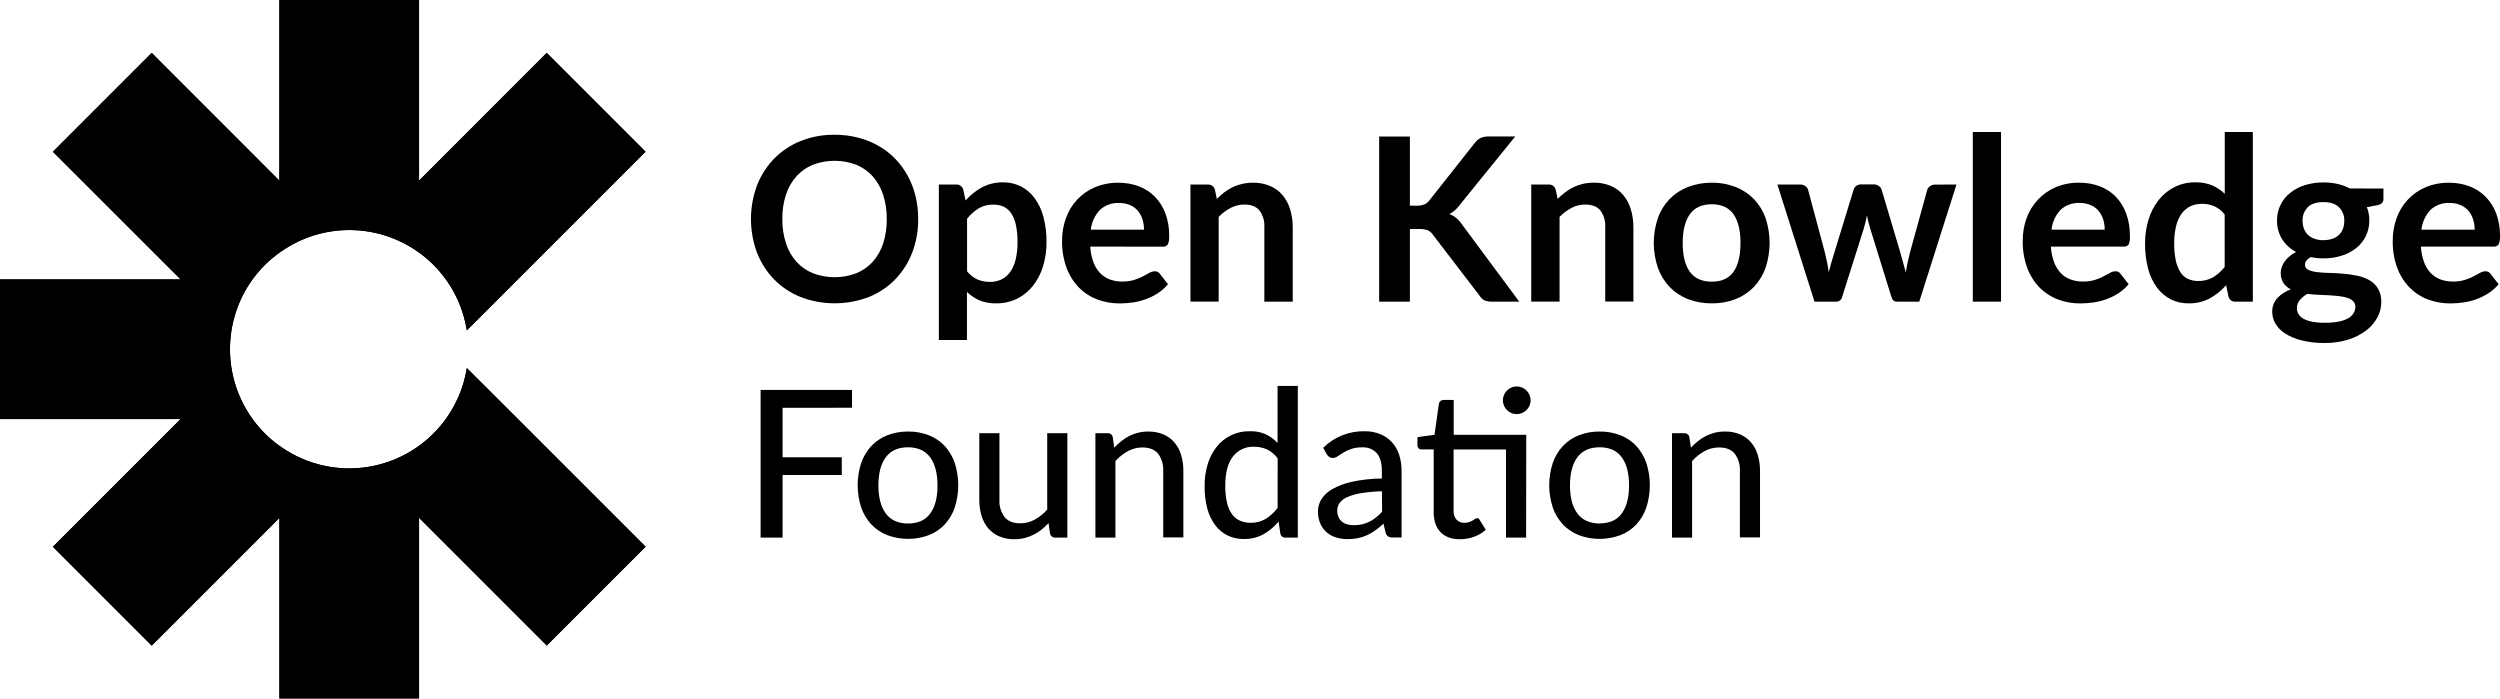
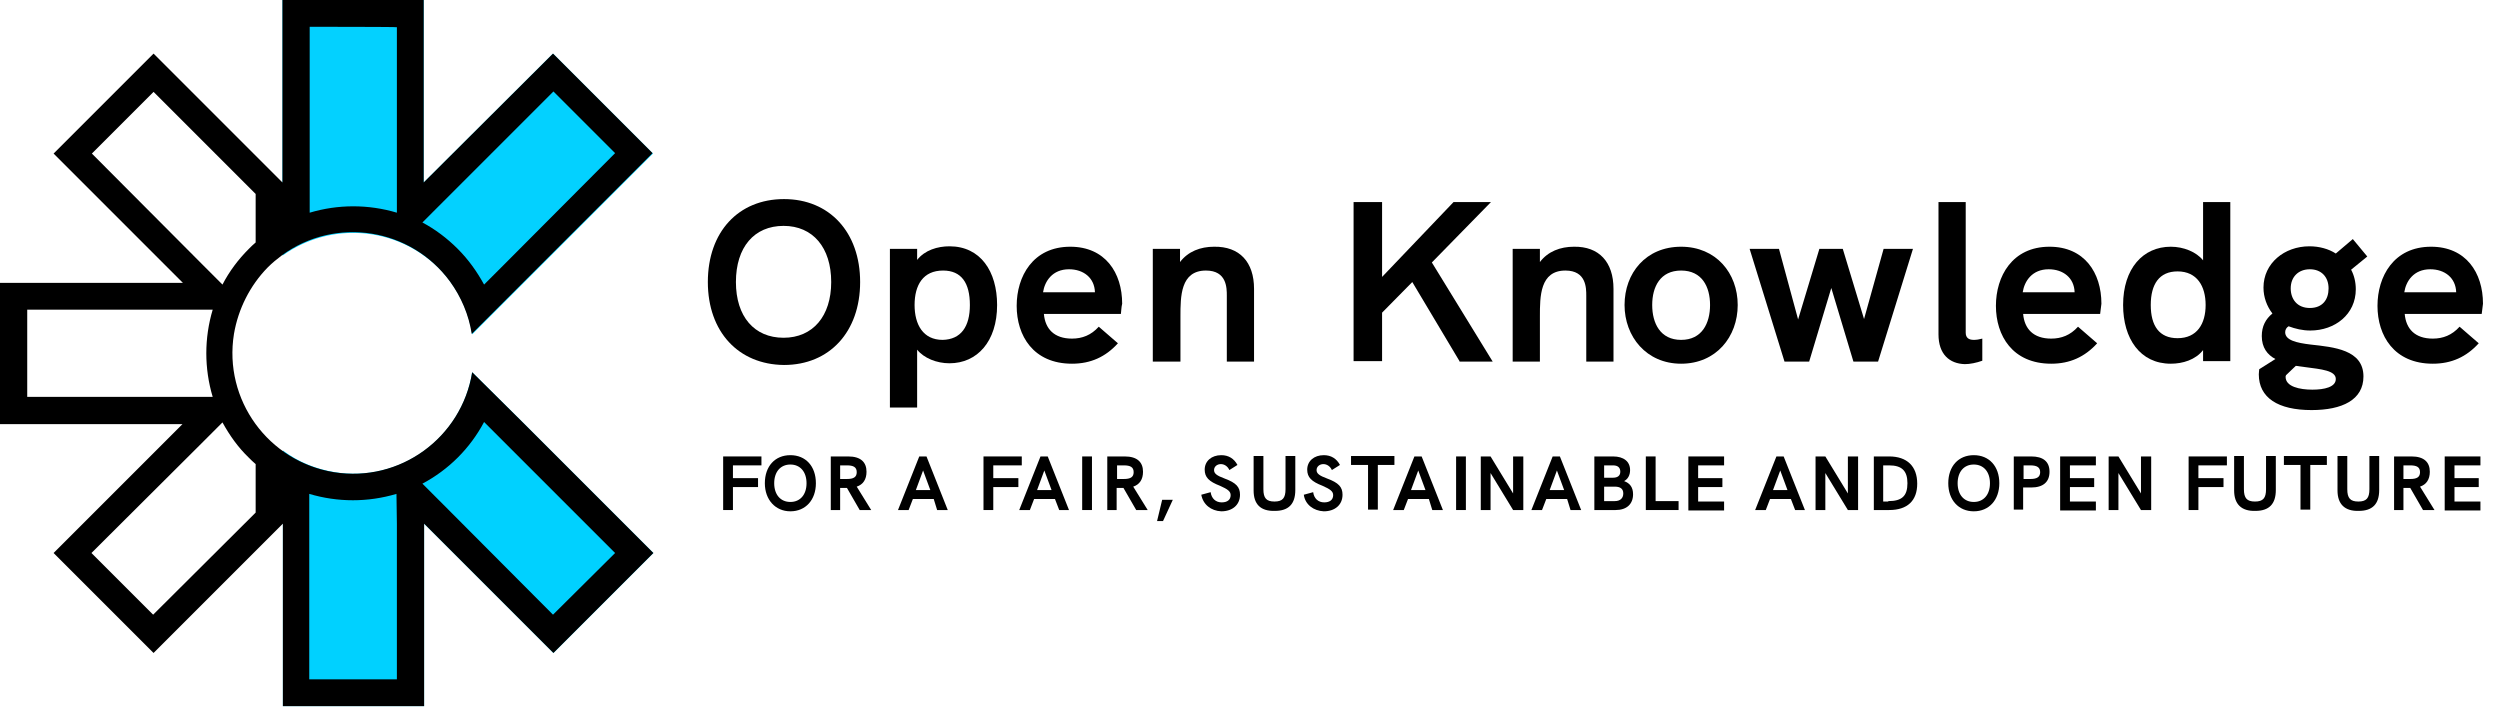
- <svg xmlns="http://www.w3.org/2000/svg" viewBox="0 0 936 261.49">
-   <path class="a" d="M162.31,99.18a44.43,44.43,0,0,1,12.47,24.52l19.1-19.1,47.81-47.81-37-37L156.89,67.62V0h-52.3V94.63A44.63,44.63,0,0,1,162.31,99.18Z" />
-   <path class="a" d="M174.78,137.8a44.53,44.53,0,0,1-70.18,29.06v94.63h52.29V193.88l47.82,47.81,37-37-47.82-47.82Z" />
-   <path class="b" d="M99.18,162.31a44.64,44.64,0,0,1,0-63.13,45.28,45.28,0,0,1,5.41-4.55v-27L56.79,19.8l-37,37L67.62,104.6H0v52.29H67.62L19.8,204.71l37,37,47.81-47.81v-27A44.59,44.59,0,0,1,99.18,162.31Z" />
-   <path class="c" d="M174.78,137.8a44.62,44.62,0,1,1-75.6-38.62,45.28,45.28,0,0,1,5.41-4.55,44.53,44.53,0,0,1,70.19,29.07l19.1-19.1,47.81-47.81-37-37L156.89,67.62V0h-52.3V67.62L56.79,19.8l-37,37L67.62,104.6H0v52.29H67.62L19.8,204.71l37,37,47.81-47.81v67.61h52.29V193.88l47.82,47.81,37-37-47.82-47.82ZM164,74.67l40.76-40.76,22.87,22.88L186.82,97.54l-7.75,7.76a54.3,54.3,0,0,0-9.71-13.17,55.15,55.15,0,0,0-13.15-9.72Zm-17-64.7v68.6a55,55,0,0,0-32.35,0V10Zm-113,46.82L56.79,33.91,94.62,71.75V89.81c-.88.77-1.71,1.54-2.49,2.32a54.92,54.92,0,0,0-9.73,13.15l-7.73-7.74ZM10,146.92V114.57H78.56a55,55,0,0,0,0,32.35H10Zm84.65,42.82L56.79,227.58,33.91,204.71,74.67,164l7.73-7.74a54.9,54.9,0,0,0,9.72,13.14c.79.79,1.62,1.56,2.5,2.33Zm52.3,4.14v57.64H114.57V182.88a55,55,0,0,0,32.35,0Zm57.79,33.7L164,186.82l-7.74-7.74a54.92,54.92,0,0,0,22.86-22.89l7.75,7.75,40.76,40.77Z" />
-   <path d="M343.77,82a34.68,34.68,0,0,1-2.24,12.59,29.68,29.68,0,0,1-6.35,10,28.82,28.82,0,0,1-9.87,6.6,35.78,35.78,0,0,1-25.61,0,29.1,29.1,0,0,1-9.89-6.6,29.77,29.77,0,0,1-6.39-10,36.17,36.17,0,0,1,0-25.17,29.68,29.68,0,0,1,6.39-10,29.1,29.1,0,0,1,9.89-6.6,33.37,33.37,0,0,1,12.79-2.37,34.48,34.48,0,0,1,8.84,1.09,30.57,30.57,0,0,1,7.61,3.08,28.09,28.09,0,0,1,6.22,4.82,29.52,29.52,0,0,1,4.68,6.35,31.22,31.22,0,0,1,2.93,7.61A36.18,36.18,0,0,1,343.77,82ZM332,82a28.37,28.37,0,0,0-1.37-9.12,19.57,19.57,0,0,0-3.89-6.86,16.74,16.74,0,0,0-6.13-4.32,22.86,22.86,0,0,0-16.29,0,16.82,16.82,0,0,0-6.15,4.32,19.3,19.3,0,0,0-3.91,6.86A28.1,28.1,0,0,0,292.91,82a28.12,28.12,0,0,0,1.37,9.13A19.12,19.12,0,0,0,298.19,98a16.86,16.86,0,0,0,6.15,4.29,22.86,22.86,0,0,0,16.29,0A16.79,16.79,0,0,0,326.76,98a19.39,19.39,0,0,0,3.89-6.84A28.39,28.39,0,0,0,332,82Z" />
-   <path d="M361.51,75.07a22.94,22.94,0,0,1,6.11-4.92,16.47,16.47,0,0,1,8-1.88,14.35,14.35,0,0,1,6.56,1.5,14.61,14.61,0,0,1,5.13,4.34,20.89,20.89,0,0,1,3.33,7,35.47,35.47,0,0,1,1.18,9.56,30.14,30.14,0,0,1-1.33,9.1,22.11,22.11,0,0,1-3.78,7.27,17.6,17.6,0,0,1-5.94,4.81,17.39,17.39,0,0,1-7.8,1.73,15.67,15.67,0,0,1-6.29-1.14,15.21,15.21,0,0,1-4.65-3.14v18H351.51V69.08H358A2.58,2.58,0,0,1,360.65,71Zm.56,26.5a10.4,10.4,0,0,0,3.91,3.08,11.77,11.77,0,0,0,4.59.89,10.2,10.2,0,0,0,4.32-.89,8.57,8.57,0,0,0,3.27-2.74,13.43,13.43,0,0,0,2.07-4.64,26.19,26.19,0,0,0,.73-6.6,29.48,29.48,0,0,0-.62-6.52,12.72,12.72,0,0,0-1.78-4.34,7.07,7.07,0,0,0-2.8-2.44,8.74,8.74,0,0,0-3.74-.76,10.65,10.65,0,0,0-5.6,1.39,16.7,16.7,0,0,0-4.35,3.91Z" />
-   <path d="M408.18,92.33a21,21,0,0,0,1.2,5.84,11.91,11.91,0,0,0,2.48,4.06,9.62,9.62,0,0,0,3.65,2.39,13.21,13.21,0,0,0,4.68.79,14.52,14.52,0,0,0,4.43-.6,19.58,19.58,0,0,0,3.25-1.32q1.38-.72,2.43-1.32a4.1,4.1,0,0,1,2-.6,2.17,2.17,0,0,1,2,1l3,3.85a17.54,17.54,0,0,1-3.93,3.44,22.52,22.52,0,0,1-4.55,2.22,24.67,24.67,0,0,1-4.83,1.18,35.93,35.93,0,0,1-4.77.34,23.42,23.42,0,0,1-8.5-1.52,19.07,19.07,0,0,1-6.84-4.49,21,21,0,0,1-4.57-7.35,28.45,28.45,0,0,1-1.67-10.15,24.22,24.22,0,0,1,1.45-8.44,20.25,20.25,0,0,1,4.17-6.88,19.52,19.52,0,0,1,6.63-4.64,21.75,21.75,0,0,1,8.82-1.71,21.49,21.49,0,0,1,7.65,1.32,16.81,16.81,0,0,1,6,3.87,18,18,0,0,1,3.95,6.24,23.16,23.16,0,0,1,1.43,8.44,6.87,6.87,0,0,1-.51,3.23,2.11,2.11,0,0,1-2,.83ZM428.32,86a12.85,12.85,0,0,0-.58-3.87A9.38,9.38,0,0,0,426,78.91a8,8,0,0,0-2.93-2.15A10,10,0,0,0,419,76a9.76,9.76,0,0,0-7.2,2.61A12.77,12.77,0,0,0,408.4,86Z" />
-   <path d="M455.58,74.47a31,31,0,0,1,2.8-2.46,18.7,18.7,0,0,1,3.12-1.92,17.25,17.25,0,0,1,7.63-1.69,15.73,15.73,0,0,1,6.37,1.22A12.57,12.57,0,0,1,480.14,73,15,15,0,0,1,483,78.29a22.45,22.45,0,0,1,1,6.74v27.91H473.37V85a9.46,9.46,0,0,0-1.84-6.22q-1.84-2.2-5.6-2.2a11,11,0,0,0-5.13,1.24,18.14,18.14,0,0,0-4.53,3.37v31.72H445.71V69.08h6.46A2.6,2.6,0,0,1,454.86,71Z" />
-   <path d="M527.86,77h2.69a6.93,6.93,0,0,0,2.69-.45,4.38,4.38,0,0,0,1.84-1.43l17.06-21.58a6.14,6.14,0,0,1,2.24-1.9,7.1,7.1,0,0,1,3-.54h9.92L546.45,76.82a11.4,11.4,0,0,1-3.8,3.33,8.71,8.71,0,0,1,2.54,1.44A10.94,10.94,0,0,1,547.35,84l21.46,28.94H558.68a6.38,6.38,0,0,1-3.06-.58,4.88,4.88,0,0,1-1.69-1.69L536.45,87.85a4.65,4.65,0,0,0-1.88-1.63,8,8,0,0,0-3.08-.47h-3.63v27.19h-11.5V51.13h11.5Z" />
-   <path d="M583.17,74.47A28.48,28.48,0,0,1,586,72a17.92,17.92,0,0,1,3.12-1.92,17.24,17.24,0,0,1,3.52-1.24,17.67,17.67,0,0,1,4.11-.45,15.72,15.72,0,0,1,6.36,1.22A12.48,12.48,0,0,1,607.72,73a15,15,0,0,1,2.82,5.25,22.45,22.45,0,0,1,1,6.74v27.91H601V85a9.46,9.46,0,0,0-1.84-6.22c-1.23-1.47-3.09-2.2-5.6-2.2a11,11,0,0,0-5.13,1.24,18.51,18.51,0,0,0-4.53,3.37v31.72H573.29V69.08h6.46A2.59,2.59,0,0,1,582.44,71Z" />
-   <path d="M640.91,68.4A24,24,0,0,1,649.78,70a19.57,19.57,0,0,1,6.84,4.49A19.86,19.86,0,0,1,661,81.56a29.37,29.37,0,0,1,0,18.77,20.34,20.34,0,0,1-4.38,7.14,19.39,19.39,0,0,1-6.84,4.53,24,24,0,0,1-8.87,1.58A24.27,24.27,0,0,1,632,112a19.21,19.21,0,0,1-6.86-4.53,20.24,20.24,0,0,1-4.4-7.14,28.84,28.84,0,0,1,0-18.77,19.76,19.76,0,0,1,4.4-7.09A19.38,19.38,0,0,1,632,70,24.27,24.27,0,0,1,640.91,68.4Zm0,37.06q5.48,0,8.1-3.68T651.64,91q0-7.1-2.63-10.81t-8.1-3.72c-3.7,0-6.45,1.24-8.23,3.74S630,86.31,630,91s.89,8.29,2.67,10.75S637.21,105.46,640.91,105.46Z" />
-   <path d="M732.51,69.08l-13.94,43.86h-8.46c-1,0-1.64-.63-2-1.88l-7.86-25.35c-.26-.86-.49-1.7-.71-2.54s-.39-1.69-.53-2.55c-.17.86-.37,1.72-.58,2.59s-.45,1.73-.7,2.59l-8,25.26a2.22,2.22,0,0,1-2.26,1.88h-8.12l-13.9-43.86h8.42a3.41,3.41,0,0,1,2,.56,2.59,2.59,0,0,1,1.07,1.41l6.28,23.42c.32,1.28.59,2.54.84,3.76s.44,2.45.62,3.68c.31-1.23.64-2.45,1-3.68s.73-2.48,1.13-3.76L694,71a2.66,2.66,0,0,1,1-1.41,3,3,0,0,1,1.82-.55h4.66a3.23,3.23,0,0,1,1.9.55A2.6,2.6,0,0,1,704.47,71l7,23.51q.56,1.92,1.05,3.78c.32,1.24.64,2.48,1,3.7a71.57,71.57,0,0,1,1.58-7.48l6.45-23.42a2.91,2.91,0,0,1,1.07-1.41,3.09,3.09,0,0,1,1.84-.56Z" />
-   <path d="M749.18,49.42v63.52H738.62V49.42Z" />
-   <path d="M767.85,92.33a20.62,20.62,0,0,0,1.2,5.84,11.91,11.91,0,0,0,2.48,4.06,9.54,9.54,0,0,0,3.65,2.39,13.21,13.21,0,0,0,4.68.79,14.52,14.52,0,0,0,4.43-.6,19.11,19.11,0,0,0,3.24-1.32c.93-.48,1.74-.92,2.44-1.32a4.1,4.1,0,0,1,2-.6,2.19,2.19,0,0,1,2,1l3,3.85a18,18,0,0,1-3.93,3.44,22.52,22.52,0,0,1-4.55,2.22,24.67,24.67,0,0,1-4.83,1.18,35.93,35.93,0,0,1-4.77.34,23.42,23.42,0,0,1-8.5-1.52,19,19,0,0,1-6.84-4.49,21.16,21.16,0,0,1-4.58-7.35,28.46,28.46,0,0,1-1.66-10.15,24.22,24.22,0,0,1,1.45-8.44A20.25,20.25,0,0,1,763,74.75a19.57,19.57,0,0,1,6.62-4.64,21.84,21.84,0,0,1,8.83-1.71,21.56,21.56,0,0,1,7.65,1.32,16.9,16.9,0,0,1,6,3.87A18,18,0,0,1,796,79.83a23.37,23.37,0,0,1,1.43,8.44A6.87,6.87,0,0,1,797,91.5a2.12,2.12,0,0,1-2,.83ZM788,86a12.85,12.85,0,0,0-.57-3.87,9.56,9.56,0,0,0-1.73-3.19,8,8,0,0,0-2.93-2.15,10,10,0,0,0-4.13-.8,9.76,9.76,0,0,0-7.2,2.61,12.77,12.77,0,0,0-3.35,7.4Z" />
-   <path d="M843.46,49.42v63.52H837a2.49,2.49,0,0,1-2.65-1.93l-.9-4.23a22.24,22.24,0,0,1-6.09,4.92,16.49,16.49,0,0,1-8,1.88,14.51,14.51,0,0,1-6.59-1.5,14.69,14.69,0,0,1-5.15-4.34,20.59,20.59,0,0,1-3.33-7,35.6,35.6,0,0,1-1.18-9.57,30,30,0,0,1,1.33-9.06,22.06,22.06,0,0,1,3.8-7.27A18,18,0,0,1,814.18,70,17.21,17.21,0,0,1,822,68.27a15.67,15.67,0,0,1,6.29,1.15,16.1,16.1,0,0,1,4.66,3.13V49.42ZM832.91,80.28A10.5,10.5,0,0,0,829,77.2a11.65,11.65,0,0,0-4.55-.89,10.19,10.19,0,0,0-4.31.89,8.76,8.76,0,0,0-3.3,2.72,13,13,0,0,0-2.09,4.61,26.75,26.75,0,0,0-.73,6.61,29.54,29.54,0,0,0,.62,6.52,13,13,0,0,0,1.78,4.36,6.8,6.8,0,0,0,2.82,2.43,9,9,0,0,0,3.72.75,10.74,10.74,0,0,0,5.6-1.37,16.8,16.8,0,0,0,4.36-3.89Z" />
-   <path d="M892.36,70.58v3.93c0,1.26-.76,2-2.27,2.31l-3.93.73a13.29,13.29,0,0,1,.9,5,12.9,12.9,0,0,1-4.92,10.35,17,17,0,0,1-5.45,2.84,22.08,22.08,0,0,1-6.77,1,24.82,24.82,0,0,1-2.48-.12c-.8-.09-1.58-.2-2.35-.35C863.72,97.05,863,98,863,99a2,2,0,0,0,1.21,2,10.14,10.14,0,0,0,3.23.87,45.07,45.07,0,0,0,4.58.32c1.71,0,3.46.14,5.25.28a42.69,42.69,0,0,1,5.26.75,15.51,15.51,0,0,1,4.57,1.69,9,9,0,0,1,3.23,3.14,9.66,9.66,0,0,1,1.22,5.11,12,12,0,0,1-1.43,5.64,15.21,15.21,0,0,1-4.15,4.87,21.5,21.5,0,0,1-6.67,3.44,28.59,28.59,0,0,1-9,1.31,34,34,0,0,1-8.64-1,20.43,20.43,0,0,1-6.11-2.56,11,11,0,0,1-3.63-3.7,8.64,8.64,0,0,1-1.2-4.36,7.43,7.43,0,0,1,1.86-5.15,12.91,12.91,0,0,1,5.11-3.31,7.39,7.39,0,0,1-2.78-2.39,6.8,6.8,0,0,1-1-3.94,6,6,0,0,1,.37-2,8.65,8.65,0,0,1,1.06-2.07A10.69,10.69,0,0,1,857.14,96a12.07,12.07,0,0,1,2.52-1.65,13.87,13.87,0,0,1-5.24-4.79,12.84,12.84,0,0,1-1.9-7,12.92,12.92,0,0,1,4.94-10.36A16.44,16.44,0,0,1,863,69.3a23.3,23.3,0,0,1,6.95-1,23.59,23.59,0,0,1,5.3.58,18.37,18.37,0,0,1,4.53,1.69ZM881.84,114.9a2.89,2.89,0,0,0-.77-2.09,5.06,5.06,0,0,0-2.09-1.26,15.28,15.28,0,0,0-3.1-.66c-1.18-.15-2.44-.25-3.76-.33l-4.1-.19c-1.41-.06-2.79-.17-4.13-.34a10,10,0,0,0-2.84,2.31,4.68,4.68,0,0,0-1.09,3.08,4.21,4.21,0,0,0,.58,2.15,4.82,4.82,0,0,0,1.83,1.74,11,11,0,0,0,3.27,1.13,25.43,25.43,0,0,0,4.92.4,25.86,25.86,0,0,0,5.09-.44,12.42,12.42,0,0,0,3.52-1.24,5.34,5.34,0,0,0,2-1.89A4.53,4.53,0,0,0,881.84,114.9Zm-11.92-25a10.07,10.07,0,0,0,3.42-.53,6.69,6.69,0,0,0,2.41-1.48,6.08,6.08,0,0,0,1.46-2.26,8.5,8.5,0,0,0,.49-2.91,6.87,6.87,0,0,0-2-5.15c-1.29-1.27-3.24-1.9-5.83-1.9s-4.54.63-5.84,1.9a6.91,6.91,0,0,0-1.94,5.15,8.07,8.07,0,0,0,.49,2.86,6.26,6.26,0,0,0,1.45,2.29,6.63,6.63,0,0,0,2.44,1.5A10.11,10.11,0,0,0,869.92,89.94Z" />
-   <path d="M906.38,92.33a20.62,20.62,0,0,0,1.2,5.84,11.76,11.76,0,0,0,2.48,4.06,9.54,9.54,0,0,0,3.65,2.39,13.21,13.21,0,0,0,4.68.79,14.45,14.45,0,0,0,4.42-.6,19.23,19.23,0,0,0,3.25-1.32c.93-.48,1.74-.92,2.44-1.32a4.07,4.07,0,0,1,2-.6,2.19,2.19,0,0,1,2,1l3,3.85a18,18,0,0,1-3.93,3.44,22.78,22.78,0,0,1-4.55,2.22,25,25,0,0,1-4.84,1.18,35.66,35.66,0,0,1-4.76.34,23.51,23.51,0,0,1-8.51-1.52,18.94,18.94,0,0,1-6.83-4.49,21,21,0,0,1-4.58-7.35,28.46,28.46,0,0,1-1.66-10.15,24.22,24.22,0,0,1,1.45-8.44,20.09,20.09,0,0,1,4.17-6.88,19.47,19.47,0,0,1,6.62-4.64,21.84,21.84,0,0,1,8.83-1.71,21.56,21.56,0,0,1,7.65,1.32,16.85,16.85,0,0,1,6,3.87,18.11,18.11,0,0,1,4,6.24A23.37,23.37,0,0,1,936,88.27a6.87,6.87,0,0,1-.51,3.23,2.13,2.13,0,0,1-2,.83ZM926.51,86a12.54,12.54,0,0,0-.58-3.87,9.21,9.21,0,0,0-1.73-3.19,8,8,0,0,0-2.92-2.15,10,10,0,0,0-4.13-.8,9.76,9.76,0,0,0-7.2,2.61,12.84,12.84,0,0,0-3.36,7.4Z" />
-   <path d="M293,152.69v18.5h22.16v6.65H293v23.43h-8.23V146H319v6.66Z" />
-   <path d="M340,161.57a20.59,20.59,0,0,1,7.79,1.41,16.23,16.23,0,0,1,5.92,4,18,18,0,0,1,3.75,6.35,27.2,27.2,0,0,1,0,16.68,17.73,17.73,0,0,1-3.75,6.34,16.21,16.21,0,0,1-5.92,4,22.33,22.33,0,0,1-15.62,0,16.37,16.37,0,0,1-5.94-4,17.81,17.81,0,0,1-3.79-6.34,26.81,26.81,0,0,1,0-16.68,18.12,18.12,0,0,1,3.79-6.35,16.39,16.39,0,0,1,5.94-4A20.69,20.69,0,0,1,340,161.57ZM340,196q5.53,0,8.27-3.73t2.73-10.5q0-6.78-2.73-10.52T340,167.46c-3.75,0-6.53,1.25-8.37,3.75s-2.75,6-2.75,10.52.92,8,2.75,10.5S336.25,196,340,196Z" />
-   <path d="M399.62,162.19v39.08h-4.5a1.92,1.92,0,0,1-2-1.5l-.54-3.92a29,29,0,0,1-2.65,2.46,16.54,16.54,0,0,1-3,1.9,16,16,0,0,1-3.35,1.23,15.43,15.43,0,0,1-3.81.45,13.89,13.89,0,0,1-5.67-1.08,11.32,11.32,0,0,1-4.1-3,13.05,13.05,0,0,1-2.5-4.68,20.13,20.13,0,0,1-.85-6V162.19h7.54v24.88a9.9,9.9,0,0,0,1.93,6.52c1.28,1.56,3.24,2.33,5.88,2.33a11.07,11.07,0,0,0,5.39-1.36,18.43,18.43,0,0,0,4.69-3.75V162.19Z" />
-   <path d="M417.16,167.61a25.5,25.5,0,0,1,2.66-2.46,16.44,16.44,0,0,1,2.94-1.91,16.27,16.27,0,0,1,3.35-1.23,16.07,16.07,0,0,1,3.82-.44,13.94,13.94,0,0,1,5.68,1.08,11.17,11.17,0,0,1,4.09,3,12.85,12.85,0,0,1,2.5,4.67,20.18,20.18,0,0,1,.85,6v24.89h-7.54V176.38a10,10,0,0,0-1.92-6.52q-1.93-2.33-5.89-2.33a11.17,11.17,0,0,0-5.4,1.37,18.17,18.17,0,0,0-4.68,3.71v28.66h-7.5V162.19h4.5a1.84,1.84,0,0,1,2,1.5Z" />
-   <path d="M485.9,144.49v56.78h-4.54a1.83,1.83,0,0,1-2-1.5l-.65-4.5a20.87,20.87,0,0,1-5.67,4.75,14.71,14.71,0,0,1-7.33,1.79,13.81,13.81,0,0,1-6.06-1.31,12.72,12.72,0,0,1-4.64-3.83,18.23,18.23,0,0,1-3-6.25,32.21,32.21,0,0,1-1-8.58,27.14,27.14,0,0,1,1.16-8.07,19.36,19.36,0,0,1,3.34-6.47,15.3,15.3,0,0,1,12.35-5.84,13.16,13.16,0,0,1,10.46,4.42V144.49Zm-7.54,27.16a10.61,10.61,0,0,0-4-3.39,11.54,11.54,0,0,0-4.79-1,9.47,9.47,0,0,0-8,3.71q-2.82,3.72-2.83,10.83a27.2,27.2,0,0,0,.64,6.37,12.06,12.06,0,0,0,1.85,4.31,7.35,7.35,0,0,0,3,2.46,9.65,9.65,0,0,0,4,.79,10.63,10.63,0,0,0,5.65-1.46,17.1,17.1,0,0,0,4.46-4.12Z" />
-   <path d="M495.4,167.65a21.4,21.4,0,0,1,15.51-6.19,15,15,0,0,1,5.92,1.09,12.15,12.15,0,0,1,4.35,3.06,13,13,0,0,1,2.67,4.69,19.28,19.28,0,0,1,.9,6v24.93h-3.34a3.09,3.09,0,0,1-1.69-.37,2.45,2.45,0,0,1-.93-1.36l-.81-3.43a31.4,31.4,0,0,1-3,2.45,18.93,18.93,0,0,1-3.06,1.81,15.61,15.61,0,0,1-3.4,1.13,19,19,0,0,1-4,.39,14.48,14.48,0,0,1-4.33-.64,9.75,9.75,0,0,1-3.52-1.94,9.05,9.05,0,0,1-2.36-3.27,11.21,11.21,0,0,1-.87-4.58,8.68,8.68,0,0,1,1.25-4.44,11.17,11.17,0,0,1,4.08-3.83,26.23,26.23,0,0,1,7.38-2.77,55,55,0,0,1,11.22-1.23v-2.85q0-4.43-1.89-6.61a6.87,6.87,0,0,0-5.54-2.2,12,12,0,0,0-4.13.62,15.92,15.92,0,0,0-2.89,1.36c-.8.5-1.51,1-2.11,1.37a3.29,3.29,0,0,1-1.87.62,2.12,2.12,0,0,1-1.33-.43,3.43,3.43,0,0,1-.9-1Zm22,16.27a57.2,57.2,0,0,0-7.77.71,21.68,21.68,0,0,0-5.2,1.48,7,7,0,0,0-2.88,2.18,4.7,4.7,0,0,0-.88,2.79,6,6,0,0,0,.48,2.51,4.69,4.69,0,0,0,1.3,1.74,5.43,5.43,0,0,0,2,1,9.26,9.26,0,0,0,2.42.31,13.62,13.62,0,0,0,3.17-.35,12.74,12.74,0,0,0,2.72-1,13.45,13.45,0,0,0,2.42-1.56,22.16,22.16,0,0,0,2.27-2.12Z" />
-   <path d="M571.38,201.27h-7.54v-33H544.22v22.89a4.69,4.69,0,0,0,1.14,3.45,3.93,3.93,0,0,0,2.9,1.13,5.31,5.31,0,0,0,1.79-.27,7.83,7.83,0,0,0,1.29-.59c.36-.22.66-.42.92-.6A1.26,1.26,0,0,1,553,194a1,1,0,0,1,.6.17,2.13,2.13,0,0,1,.44.56l2.23,3.62a13,13,0,0,1-4.38,2.61,15.2,15.2,0,0,1-5.27.93q-4.74,0-7.29-2.66c-1.71-1.77-2.56-4.29-2.56-7.58V168.26h-4.54a1.47,1.47,0,0,1-1.54-1.61v-3l6.39-.88,1.65-11.66a1.75,1.75,0,0,1,.6-1,1.73,1.73,0,0,1,1.13-.37h3.81V162.8h27.16Zm1.69-51.39a4.82,4.82,0,0,1-.42,2,5.44,5.44,0,0,1-1.13,1.65,5.21,5.21,0,0,1-1.68,1.12,5.1,5.1,0,0,1-2,.4,4.84,4.84,0,0,1-2-.4,5.27,5.27,0,0,1-2.75-2.77,5,5,0,0,1-.41-2,5.2,5.2,0,0,1,.41-2,5.35,5.35,0,0,1,1.11-1.68,5.4,5.4,0,0,1,1.64-1.11,4.85,4.85,0,0,1,2-.41,5.11,5.11,0,0,1,2,.41,5.35,5.35,0,0,1,1.68,1.11,5.58,5.58,0,0,1,1.13,1.68A5,5,0,0,1,573.07,149.88Z" />
-   <path d="M598.92,161.57a20.59,20.59,0,0,1,7.79,1.41,16.27,16.27,0,0,1,5.93,4,18.34,18.34,0,0,1,3.75,6.35,27.2,27.2,0,0,1,0,16.68,18,18,0,0,1-3.75,6.34,16.25,16.25,0,0,1-5.93,4,22.33,22.33,0,0,1-15.62,0,16.37,16.37,0,0,1-5.94-4,18,18,0,0,1-3.79-6.34,26.81,26.81,0,0,1,0-16.68,18.27,18.27,0,0,1,3.79-6.35,16.39,16.39,0,0,1,5.94-4A20.69,20.69,0,0,1,598.92,161.57Zm0,34.39q5.55,0,8.27-3.73t2.73-10.5q0-6.78-2.73-10.52t-8.27-3.75q-5.61,0-8.36,3.75t-2.76,10.52q0,6.77,2.76,10.5T598.92,196Z" />
-   <path d="M633.08,167.61a26.46,26.46,0,0,1,2.65-2.46,16.89,16.89,0,0,1,2.95-1.91A16.4,16.4,0,0,1,642,162a16.22,16.22,0,0,1,3.83-.44,13.94,13.94,0,0,1,5.68,1.08,11.26,11.26,0,0,1,4.09,3,13,13,0,0,1,2.5,4.67,20.18,20.18,0,0,1,.85,6v24.89h-7.54V176.38a10,10,0,0,0-1.92-6.52q-1.93-2.33-5.89-2.33a11.21,11.21,0,0,0-5.41,1.37,18.29,18.29,0,0,0-4.67,3.71v28.66H626V162.19h4.5a1.83,1.83,0,0,1,2,1.5Z" />
+ <svg xmlns="http://www.w3.org/2000/svg" version="1.1" id="Ebene_2" x="0px" y="0px" viewBox="0 0 587.7 166.1" style="enable-background:new 0 0 587.7 166.1;" xml:space="preserve">
+   <style type="text/css">
+ 	.st0{enable-background:new    ;}
+ 	.st1{fill:#03D1FF;}
+ 	.st2{fill:#00D1FF;}
+ 	.st3{display:none;enable-background:new    ;}
+ 	.st4{font-family:'HKGrotesk-Bold';}
+ 	.st5{font-size:18.1px;}
+ </style>
+   <g>
+     <g>
+       <g class="st0">
+         <path d="M170.1,107.3h8.9v2.1h-6.7v3h5.9v2.1h-5.9v5.4h-2.3V107.3z" />
+       </g>
+       <g>
+         <g>
+           <g class="st0">
+             <path d="M166.4,66.3c0-11.8,7.2-19.5,17.9-19.5c10.7,0,17.9,7.8,17.9,19.5c0,11.7-7.2,19.5-17.9,19.5       C173.6,85.7,166.4,78,166.4,66.3z M195.4,66.3c0-8.1-4.3-13.2-11.2-13.2s-11.2,5-11.2,13.2c0,8.1,4.3,13.1,11.2,13.1       S195.4,74.3,195.4,66.3z" />
+           </g>
+           <g class="st0">
+             <path d="M234.4,71.7c0,8.6-4.7,13.7-11.2,13.7c-3,0-6-1.2-7.6-3.2v13.6h-6.4V58.5h6.4v2.6c1.8-2.3,4.8-3.2,7.6-3.2       C230.5,57.9,234.4,63.8,234.4,71.7z M228,71.7c0-5.2-2-8.1-6.3-8.1c-4.7,0-6.7,3.4-6.7,8.1c0,4.6,2,8.2,6.6,8.2       C225.9,79.8,228,76.8,228,71.7z" />
+           </g>
+           <g class="st0">
+             <path d="M263.5,73.8h-18.1c0.3,3.5,2.4,5.8,6.6,5.8c2.4,0,4.5-0.8,6.3-2.8l4.5,3.9c-2.9,3.2-6.4,4.8-10.8,4.8       c-9.1,0-13-6.6-13-13.6c0-6.9,3.8-13.9,12.6-13.9c8.2,0,12.2,6.1,12.2,13.4C263.6,72.2,263.6,73,263.5,73.8z M257.4,68.7       c-0.1-3.4-2.7-5.4-6.1-5.4c-3.9,0-5.7,2.8-6.1,5.4H257.4z" />
+           </g>
+           <g class="st0">
+             <path d="M294.8,67.9v17.1h-6.4V69.5c0-1.8,0-5.9-4.9-5.9c-6,0-6,6.1-6,10.8v10.6H271V58.5h6.4v3.1c1.9-2.5,4.8-3.6,8-3.6       C291.4,57.9,294.8,61.6,294.8,67.9z" />
+           </g>
+           <g class="st0">
+             <path d="M343.1,84.9l-11.1-18.6l-7.1,7.2v11.4h-6.7V47.5h6.7v17.6l16.8-17.6h8.8l-13.9,14.2l14.3,23.3H343.1z" />
+             <path d="M379.3,67.9v17.1h-6.4V69.5c0-1.8,0-5.9-4.9-5.9c-6,0-6,6.1-6,10.8v10.6h-6.4V58.5h6.4v3.1c1.9-2.5,4.8-3.6,8-3.6       C375.9,57.9,379.3,61.6,379.3,67.9z" />
+           </g>
+           <g class="st0">
+             <path d="M381.9,71.7c0-7.5,5-13.7,13.3-13.7c8.2,0,13.3,6.2,13.3,13.7c0,7.5-5.1,13.8-13.3,13.8       C387,85.5,381.9,79.1,381.9,71.7z M402,71.7c0-4.3-1.9-8.1-6.8-8.1s-6.8,3.8-6.8,8.1c0,4.3,1.9,8.2,6.8,8.2S402,76,402,71.7z" />
+           </g>
+           <g class="st0">
+             <path d="M411.3,58.5h6.9l4.5,16.6l5-16.6h5.5l5,16.5l4.6-16.5h6.9l-8.2,26.5h-5.8l-5.2-17.3l-5.2,17.3h-5.8L411.3,58.5z" />
+           </g>
+           <g class="st0">
+             <path d="M455.7,78.6V47.5h6.4v30.7c0,1.2,0.7,1.7,1.9,1.7c0.6,0,1.3-0.1,2-0.3v5.2c-1.4,0.5-2.9,0.8-4.1,0.8       C458.3,85.5,455.7,83.3,455.7,78.6z" />
+           </g>
+           <g class="st0">
+             <path d="M493.7,73.8h-18.1c0.3,3.5,2.4,5.8,6.6,5.8c2.4,0,4.5-0.8,6.3-2.8l4.5,3.9c-2.9,3.2-6.4,4.8-10.8,4.8       c-9.1,0-13-6.6-13-13.6c0-6.9,3.8-13.9,12.6-13.9c8.2,0,12.2,6.1,12.2,13.4C493.9,72.2,493.8,73,493.7,73.8z M487.7,68.7       c-0.1-3.4-2.7-5.4-6.1-5.4c-3.9,0-5.7,2.8-6.1,5.4H487.7z" />
+           </g>
+           <g class="st0">
+             <path d="M524.3,47.5v37.4h-6.4v-2.6c-1.8,2.3-4.8,3.2-7.6,3.2c-7.2,0-11.2-5.9-11.2-13.8c0-8.6,4.7-13.7,11.2-13.7       c3,0,6,1.2,7.6,3.2V47.5H524.3z M518.5,71.7c0-4.4-2-7.9-6.6-7.9c-4.3,0-6.3,3-6.3,7.9c0,4.9,2,7.8,6.3,7.8       C516.5,79.5,518.5,76.1,518.5,71.7z" />
+           </g>
+           <g class="st0">
+             <path d="M555.6,88.5c0,5.5-5,7.9-12.2,7.9c-7.9,0-12.4-2.9-12.4-8.4c0-0.6,0.1-0.9,0.1-1.2l3.8-2.4c-1.9-1-3.2-2.7-3.2-5.4       c0-2.3,0.9-4,2.5-5.3c-1.3-1.7-2.1-3.8-2.1-6.1c0-5.7,4.9-9.7,10.8-9.7c2.3,0,4.5,0.6,6.2,1.7l4-3.4l3.4,4.1l-3.8,3.1       c0.7,1.3,1.1,2.9,1.1,4.6c0,5.9-4.9,9.7-10.7,9.7c-1.8,0-3.5-0.4-5.1-1c-0.5,0.3-0.8,0.8-0.8,1.4c0,1.9,2.7,2.5,6,2.9       C548.6,81.6,555.6,82.2,555.6,88.5z M549.1,89.1c0-2-3.4-2.3-7.2-2.8l-2.2-0.3l-2.3,2.2c-0.1,0.2-0.1,0.3-0.1,0.4       c0,2.3,3.3,3,6.3,3C546.4,91.6,549.1,91,549.1,89.1z M538.5,67.8c0,2.5,1.5,4.6,4.5,4.6c3,0,4.4-2,4.4-4.6       c0-2.7-1.7-4.5-4.4-4.5S538.5,65.1,538.5,67.8z" />
+           </g>
+           <g class="st0">
+             <path d="M583.4,73.8h-18.1c0.3,3.5,2.4,5.8,6.6,5.8c2.4,0,4.5-0.8,6.3-2.8l4.5,3.9c-2.9,3.2-6.4,4.8-10.8,4.8       c-9.1,0-13-6.6-13-13.6c0-6.9,3.8-13.9,12.6-13.9c8.2,0,12.2,6.1,12.2,13.4C583.6,72.2,583.5,73,583.4,73.8z M577.4,68.7       c-0.1-3.4-2.7-5.4-6.1-5.4c-3.9,0-5.7,2.8-6.1,5.4H577.4z" />
+           </g>
+         </g>
+         <g>
+           <g class="st0">
+             <path d="M179.8,113.6c0-4,2.4-6.6,6-6.6c3.6,0,6,2.6,6,6.6c0,3.9-2.4,6.6-6,6.6C182.3,120.2,179.8,117.5,179.8,113.6z        M189.6,113.6c0-2.7-1.5-4.4-3.8-4.4s-3.8,1.7-3.8,4.4c0,2.7,1.5,4.4,3.8,4.4S189.6,116.3,189.6,113.6z" />
+           </g>
+           <g class="st0">
+             <path d="M202.1,119.9l-3-5.2h-0.8h-0.8v5.2h-2.2v-12.6h4.1c3,0,4.3,1.4,4.3,3.6c0,1.8-0.8,3-2.3,3.5l3.4,5.5H202.1z        M199.1,112.6c1.5,0,2.3-0.4,2.3-1.6c0-1.2-0.8-1.6-2.3-1.6h-1.6v3.2H199.1z" />
+             <path d="M219.5,117.3h-4.9l-1,2.6h-2.5l5-12.6h1.7l5,12.6h-2.5L219.5,117.3z M218.7,115.2l-1.7-4.6l-1.7,4.6H218.7z" />
+           </g>
+           <g class="st0">
+             <path d="M231.3,107.3h8.9v2.1h-6.7v3h5.9v2.1h-5.9v5.4h-2.3V107.3z" />
+           </g>
+           <g class="st0">
+             <path d="M248,117.3h-4.9l-1,2.6h-2.5l5-12.6h1.7l5,12.6H249L248,117.3z M247.2,115.2l-1.7-4.6l-1.7,4.6H247.2z" />
+           </g>
+           <g class="st0">
+             <path d="M254.4,107.3h2.3v12.6h-2.3V107.3z" />
+           </g>
+           <g class="st0">
+             <path d="M267.1,119.9l-3-5.2h-0.8h-0.8v5.2h-2.2v-12.6h4.1c3,0,4.3,1.4,4.3,3.6c0,1.8-0.8,3-2.3,3.5l3.4,5.5H267.1z        M264.2,112.6c1.5,0,2.3-0.4,2.3-1.6c0-1.2-0.8-1.6-2.3-1.6h-1.6v3.2H264.2z" />
+           </g>
+           <g class="st0">
+             <path d="M273.2,117.5h2.5l-2.3,5H272L273.2,117.5z" />
+           </g>
+           <g class="st0">
+             <path d="M282.4,116.3l2.2-0.6c0.2,1.5,1.2,2.4,2.6,2.4c1.3,0,2.1-0.6,2.1-1.7c0-0.9-0.7-1.4-2.5-2.2c-2.6-1-3.6-2-3.6-3.8       c0-2,1.6-3.4,3.9-3.4c1.7,0,3,0.8,3.8,2.3l-1.9,1.2c-0.4-0.9-1.2-1.4-2-1.4c-0.9,0-1.6,0.6-1.6,1.4c0,0.8,0.6,1.3,2.5,2       c2.7,1,3.6,2,3.6,3.8c0,2.4-1.8,3.9-4.4,3.9C284.7,120.1,282.8,118.6,282.4,116.3z" />
+           </g>
+           <g class="st0">
+             <path d="M294.7,115.3v-8.1h2.3v7.8c0,2.1,0.7,2.9,2.6,2.9c1.9,0,2.6-0.8,2.6-2.9v-7.8h2.3v8c0,3.3-1.6,4.9-4.8,4.9       C296.3,120.2,294.7,118.5,294.7,115.3z" />
+           </g>
+           <g class="st0">
+             <path d="M306.5,116.3l2.2-0.6c0.2,1.5,1.2,2.4,2.6,2.4c1.3,0,2.1-0.6,2.1-1.7c0-0.9-0.7-1.4-2.5-2.2c-2.6-1-3.6-2-3.6-3.8       c0-2,1.6-3.4,3.9-3.4c1.7,0,3,0.8,3.8,2.3l-1.9,1.2c-0.4-0.9-1.2-1.4-2-1.4c-0.9,0-1.6,0.6-1.6,1.4c0,0.8,0.6,1.3,2.5,2       c2.7,1,3.6,2,3.6,3.8c0,2.4-1.8,3.9-4.4,3.9C308.8,120.1,306.8,118.6,306.5,116.3z" />
+           </g>
+           <g class="st0">
+             <path d="M321.5,109.3h-3.9v-2.1h10.2v2.1h-3.9v10.5h-2.3V109.3z" />
+           </g>
+           <g class="st0">
+             <path d="M335.9,117.3h-4.9l-1,2.6h-2.5l5-12.6h1.7l5,12.6h-2.5L335.9,117.3z M335.1,115.2l-1.7-4.6l-1.7,4.6H335.1z" />
+           </g>
+           <g class="st0">
+             <path d="M342.3,107.3h2.3v12.6h-2.3V107.3z" />
+           </g>
+           <g class="st0">
+             <path d="M358.1,107.3v12.6h-2.4l-5.3-8.7v8.7h-2.3v-12.6h2.3l5.3,8.7v-8.7H358.1z" />
+           </g>
+           <g class="st0">
+             <path d="M368.4,117.3h-4.9l-1,2.6h-2.5l5-12.6h1.7l5,12.6h-2.5L368.4,117.3z M367.7,115.2l-1.7-4.6l-1.7,4.6H367.7z" />
+           </g>
+           <g class="st0">
+             <path d="M374.8,107.3h4.4c2.5,0,4,1.2,4,3.2c0,1.2-0.5,2.1-1.4,2.6c1.4,0.5,2.1,1.5,2.1,3.1c0,2.3-1.5,3.7-4.1,3.7h-5V107.3z        M379.2,112.3c1.1,0,1.7-0.5,1.7-1.4c0-1-0.6-1.5-1.7-1.5h-2.1v2.9H379.2z M379.6,117.8c1.3,0,2-0.7,2-1.8c0-1.1-0.7-1.6-2-1.6       h-2.5v3.4H379.6z" />
+           </g>
+           <g class="st0">
+             <path d="M386.9,107.3h2.3v10.5h5.4v2.1h-7.7V107.3z" />
+           </g>
+           <g class="st0">
+             <path d="M396.9,107.3h8.4v2.1h-6.1v3h5.7v2.1h-5.7v3.4h6.1v2.1h-8.4V107.3z" />
+             <path d="M421,117.3h-4.9l-1,2.6h-2.5l5-12.6h1.7l5,12.6H422L421,117.3z M420.2,115.2l-1.7-4.6l-1.7,4.6H420.2z" />
+           </g>
+           <g class="st0">
+             <path d="M436.8,107.3v12.6h-2.4l-5.3-8.7v8.7h-2.3v-12.6h2.3l5.3,8.7v-8.7H436.8z" />
+           </g>
+           <g class="st0">
+             <path d="M440.4,107.3h3.7c4.2,0,6.6,2.3,6.6,6.4c0,4-2.3,6.2-6.6,6.2h-3.6V107.3z M443.9,117.8c3.2,0,4.5-1.2,4.5-4.2       c0-2.9-1.3-4.2-4.3-4.2h-1.4v8.5H443.9z" />
+           </g>
+           <g class="st0">
+             <path d="M458,113.6c0-4,2.4-6.6,6-6.6c3.6,0,6,2.6,6,6.6c0,3.9-2.4,6.6-6,6.6C460.4,120.2,458,117.5,458,113.6z M467.8,113.6       c0-2.7-1.5-4.4-3.8-4.4c-2.3,0-3.8,1.7-3.8,4.4c0,2.7,1.5,4.4,3.8,4.4C466.3,118,467.8,116.3,467.8,113.6z" />
+           </g>
+           <g class="st0">
+             <path d="M473.4,107.3h4.1c2.8,0,4.3,1.2,4.3,3.6c0,2.4-1.5,3.7-4.3,3.7h-1.9v5.2h-2.2V107.3z M477.3,112.6       c1.6,0,2.3-0.5,2.3-1.6c0-1.1-0.7-1.6-2.3-1.6h-1.6v3.2H477.3z" />
+           </g>
+           <g class="st0">
+             <path d="M484.3,107.3h8.4v2.1h-6.1v3h5.7v2.1h-5.7v3.4h6.1v2.1h-8.4V107.3z" />
+           </g>
+           <g class="st0">
+             <path d="M505.7,107.3v12.6h-2.4l-5.3-8.7v8.7h-2.3v-12.6h2.3l5.3,8.7v-8.7H505.7z" />
+           </g>
+           <g class="st0">
+             <path d="M514.6,107.3h8.9v2.1h-6.7v3h5.9v2.1h-5.9v5.4h-2.3V107.3z" />
+           </g>
+           <g class="st0">
+             <path d="M525.2,115.3v-8.1h2.3v7.8c0,2.1,0.7,2.9,2.6,2.9s2.6-0.8,2.6-2.9v-7.8h2.3v8c0,3.3-1.6,4.9-4.8,4.9       C526.9,120.2,525.2,118.5,525.2,115.3z" />
+           </g>
+           <g class="st0">
+             <path d="M540.8,109.3h-3.9v-2.1H547v2.1h-3.9v10.5h-2.3V109.3z" />
+           </g>
+           <g class="st0">
+             <path d="M549.5,115.3v-8.1h2.3v7.8c0,2.1,0.7,2.9,2.6,2.9s2.6-0.8,2.6-2.9v-7.8h2.3v8c0,3.3-1.6,4.9-4.8,4.9       C551.2,120.2,549.5,118.5,549.5,115.3z" />
+           </g>
+           <g class="st0">
+             <path d="M569.6,119.9l-3-5.2h-0.8H565v5.2h-2.2v-12.6h4.1c3,0,4.3,1.4,4.3,3.6c0,1.8-0.8,3-2.3,3.5l3.4,5.5H569.6z        M566.6,112.6c1.5,0,2.3-0.4,2.3-1.6c0-1.2-0.8-1.6-2.3-1.6H565v3.2H566.6z" />
+           </g>
+           <g class="st0">
+             <path d="M574.7,107.3h8.4v2.1H577v3h5.7v2.1H577v3.4h6.1v2.1h-8.4V107.3z" />
+           </g>
+         </g>
+       </g>
+     </g>
+     <g>
+       <path class="st1" d="M103.1,63c4.2,4.2,7,9.7,7.9,15.6l12.1-12.1l30.4-30.4L130,12.6L99.6,42.9V0H66.4v60.1    C77.7,52,93.2,53.2,103.1,63z" />
+       <path class="st2" d="M111,87.5c-2.4,15.4-16.9,26-32.3,23.5c-4.4-0.7-8.6-2.4-12.2-5.1V166h33.2v-42.9l30.4,30.4l23.5-23.5    l-30.4-30.4C123.2,99.6,111,87.5,111,87.5z" />
+       <path d="M111,87.5c-2.5,15.4-17,26-32.5,23.5c-15.4-2.5-26-17-23.5-32.5c1-5.9,3.8-11.4,7.9-15.6c1.1-1.1,2.2-2,3.4-2.9    c12.6-9.2,30.3-6.4,39.5,6.2c2.6,3.6,4.4,7.8,5.1,12.3l12.1-12.1l30.4-30.4L130,12.6L99.6,42.9V0H66.4v42.9L36.1,12.6L12.6,36.1    l30.4,30.4H0v33.2h42.9L12.6,130l23.5,23.5l30.4-30.4v42.9h33.2v-42.9l30.4,30.4l23.5-23.5l-30.4-30.4L111,87.5z M104.2,47.4    l25.9-25.9l14.5,14.5L118.7,62l-4.9,4.9c-1.7-3.1-3.7-5.9-6.2-8.4c-2.5-2.5-5.3-4.6-8.3-6.2L104.2,47.4L104.2,47.4z M93.3,6.4    v43.6c-6.7-2-13.8-2-20.5,0V6.3C72.8,6.3,93.3,6.3,93.3,6.4z M21.6,36.1l14.5-14.5l24,24V57c-0.6,0.5-1.1,1-1.6,1.5    c-2.5,2.5-4.6,5.3-6.2,8.4L47.4,62C47.4,62,21.6,36.1,21.6,36.1z M6.4,93.3V72.8h43.6c-2,6.7-2,13.8,0,20.5    C49.9,93.3,6.3,93.3,6.4,93.3z M60.1,120.5l-24.1,24l-14.5-14.5l25.9-25.8l4.9-4.9c1.7,3.1,3.7,5.9,6.2,8.3c0.5,0.5,1,1,1.6,1.5    L60.1,120.5L60.1,120.5z M93.3,123.1v36.6H72.7v-43.6c6.7,2,13.8,2,20.5,0L93.3,123.1L93.3,123.1z M130,144.5l-25.8-25.9l-4.9-4.9    c6.2-3.3,11.2-8.3,14.5-14.5l4.9,4.9l25.9,25.9L130,144.5L130,144.5z" />
+     </g>
+   </g>
+   <text transform="matrix(1 0 0 1 573.11 119.88)" class="st3 st4 st5">E</text>
</svg>
